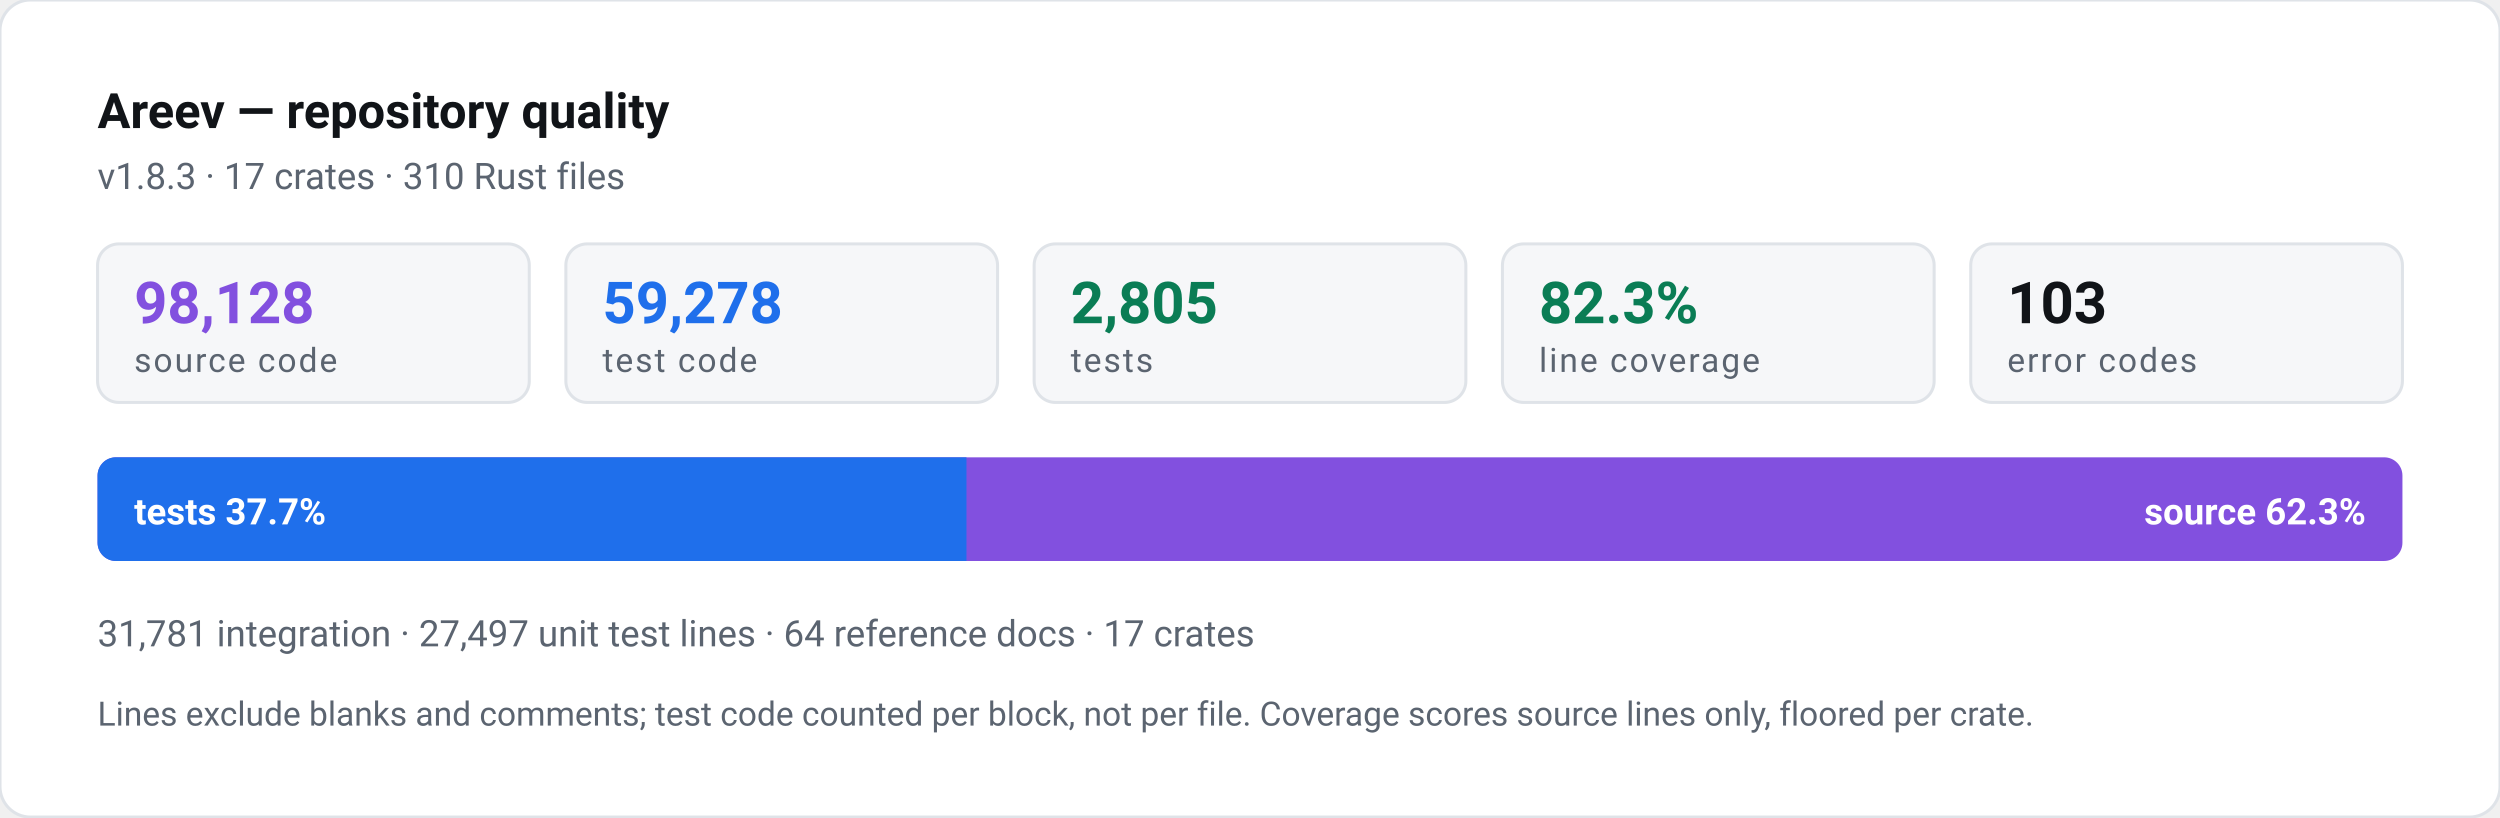
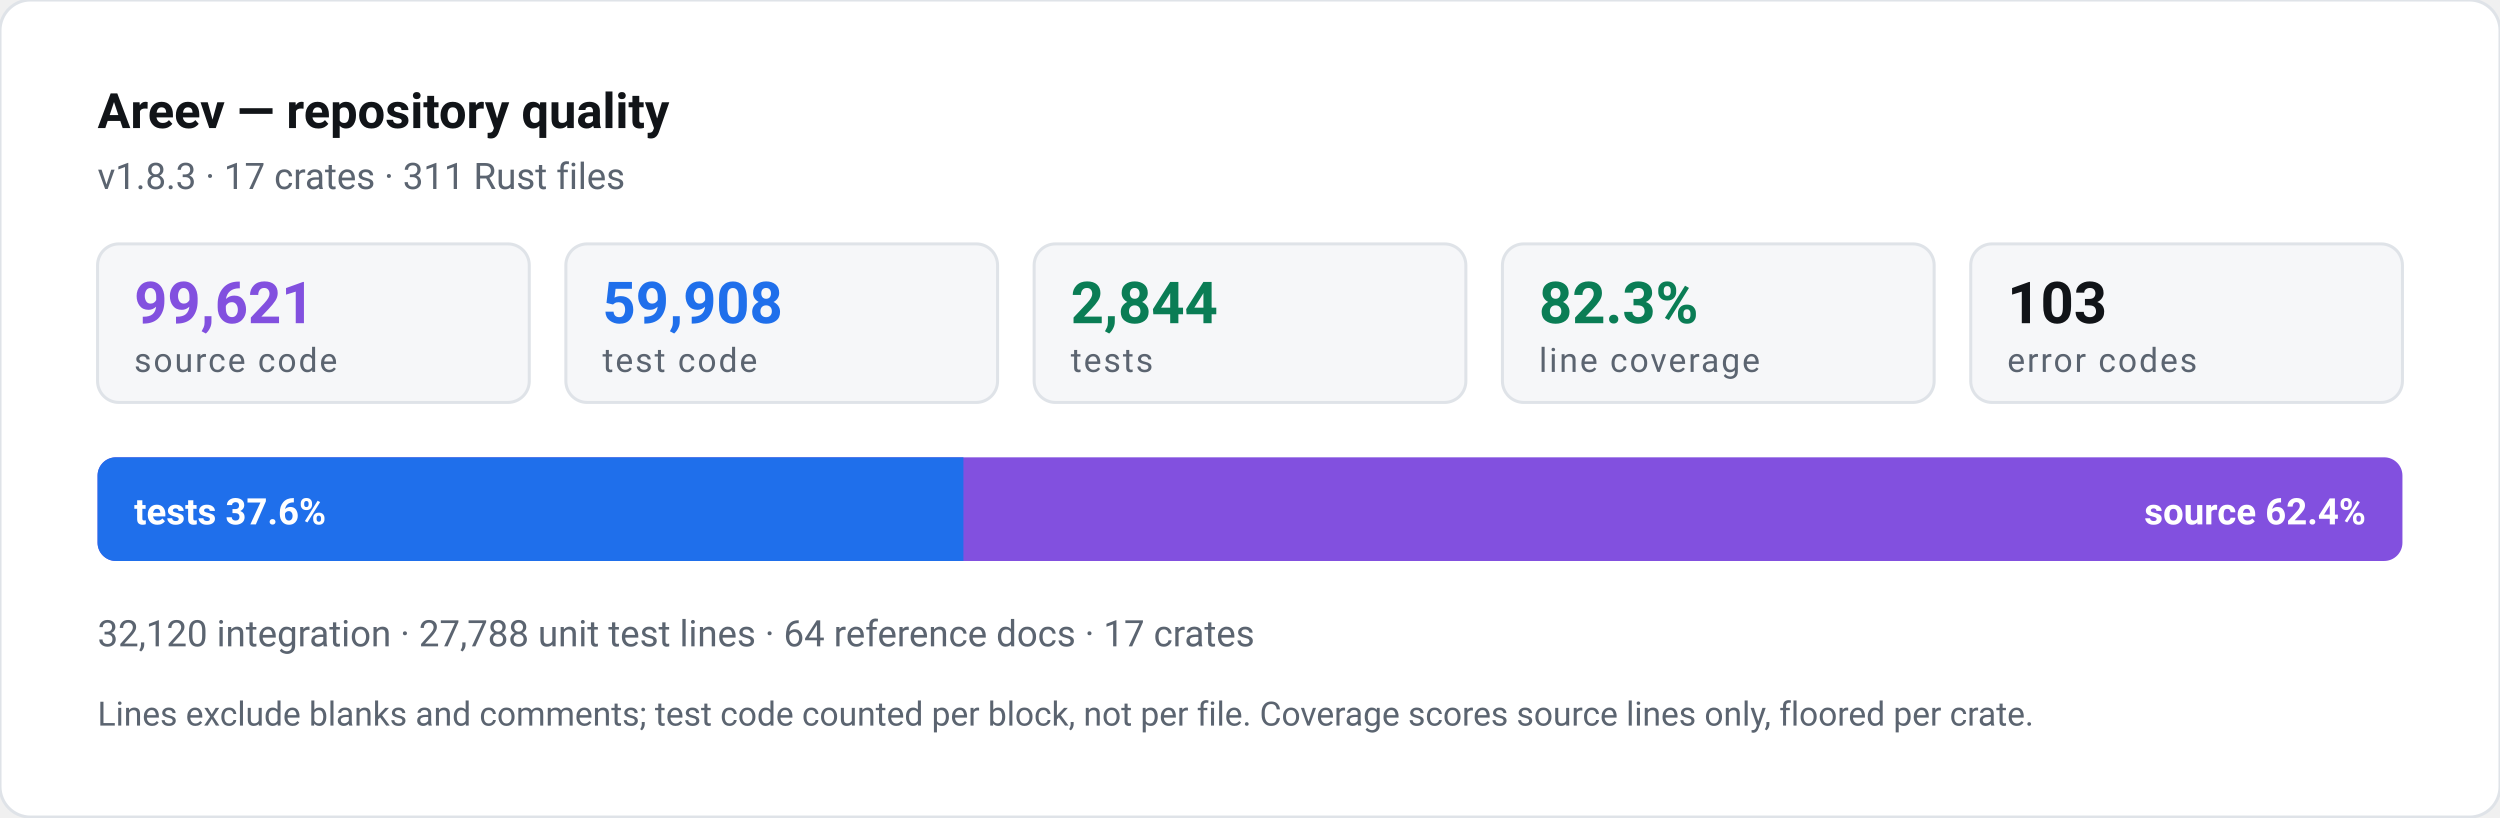
- <svg xmlns="http://www.w3.org/2000/svg" width="820" height="268" viewBox="0 0 820 268" role="img" aria-label="Areev repository quality: 59,278 lines of test code against 98,128 lines of source, 2,805 tests, 82.3% line coverage">
+ <svg xmlns="http://www.w3.org/2000/svg" width="820" height="268" viewBox="0 0 820 268" role="img" aria-label="Areev repository quality: 59,908 lines of test code against 99,621 lines of source, 2,844 tests, 82.3% line coverage">
  <style>text{font-family:ui-sans-serif,-apple-system,"Segoe UI",Roboto,Helvetica,Arial,sans-serif}.n{font-weight:700;font-variant-numeric:tabular-nums}.l{font-size:11px;letter-spacing:.06em;text-transform:uppercase}</style>
  <rect width="820" height="268" rx="10" fill="#ffffff" stroke="#dfe3e8" />
  <text x="32" y="42" class="n" font-size="16" fill="#111418">Areev — repository quality</text>
-   <text x="32" y="62" font-size="12" fill="#5b6470">v1.8.3 · 17 crates · 310 Rust files</text>
+   <text x="32" y="62" font-size="12" fill="#5b6470">v1.8.3 · 17 crates · 311 Rust files</text>
  <rect x="32.0" y="80" width="141.6" height="52" rx="7" fill="#f6f7f9" stroke="#dfe3e8" />
-   <text x="44.0" y="106" class="n" font-size="19" fill="#8250df">98,128</text>
+   <text x="44.0" y="106" class="n" font-size="19" fill="#8250df">99,621</text>
  <text x="44.0" y="122" class="l" fill="#5b6470">source code</text>
  <rect x="185.6" y="80" width="141.6" height="52" rx="7" fill="#f6f7f9" stroke="#dfe3e8" />
-   <text x="197.6" y="106" class="n" font-size="19" fill="#1f6feb">59,278</text>
+   <text x="197.6" y="106" class="n" font-size="19" fill="#1f6feb">59,908</text>
  <text x="197.6" y="122" class="l" fill="#5b6470">test code</text>
  <rect x="339.2" y="80" width="141.6" height="52" rx="7" fill="#f6f7f9" stroke="#dfe3e8" />
-   <text x="351.2" y="106" class="n" font-size="19" fill="#0a7d55">2,805</text>
+   <text x="351.2" y="106" class="n" font-size="19" fill="#0a7d55">2,844</text>
  <text x="351.2" y="122" class="l" fill="#5b6470">tests</text>
  <rect x="492.8" y="80" width="141.6" height="52" rx="7" fill="#f6f7f9" stroke="#dfe3e8" />
  <text x="504.8" y="106" class="n" font-size="19" fill="#0a7d55">82.3%</text>
  <text x="504.8" y="122" class="l" fill="#5b6470">line coverage</text>
  <rect x="646.4" y="80" width="141.6" height="52" rx="7" fill="#f6f7f9" stroke="#dfe3e8" />
  <text x="658.4" y="106" class="n" font-size="19" fill="#111418">103</text>
  <text x="658.4" y="122" class="l" fill="#5b6470">error codes</text>
  <rect x="32" y="150" width="756" height="34" rx="6" fill="#8250df" />
-   <path d="M32 156a6 6 0 0 1 6-6h279v34h-279a6 6 0 0 1-6-6z" fill="#1f6feb" />
-   <text x="44" y="172" class="n" font-size="12" fill="#ffffff">tests 37.7%</text>
-   <text x="776" y="172" class="n" font-size="12" fill="#ffffff" text-anchor="end">source 62.3%</text>
-   <text x="32" y="212" font-size="12" fill="#5b6470">31,781 integration · 27,497 unit test lines · 64 reference docs · 17 crates</text>
+   <path d="M32 156a6 6 0 0 1 6-6h278v34h-278a6 6 0 0 1-6-6z" fill="#1f6feb" />
+   <text x="44" y="172" class="n" font-size="12" fill="#ffffff">tests 37.6%</text>
+   <text x="776" y="172" class="n" font-size="12" fill="#ffffff" text-anchor="end">source 62.4%</text>
+   <text x="32" y="212" font-size="12" fill="#5b6470">32,120 integration · 27,788 unit test lines · 64 reference docs · 17 crates</text>
  <text x="32" y="238" font-size="11" fill="#5b6470">Lines exclude blanks and comments; test code counted per block, not per file. Coverage scores source lines only, floored per crate.</text>
</svg>
